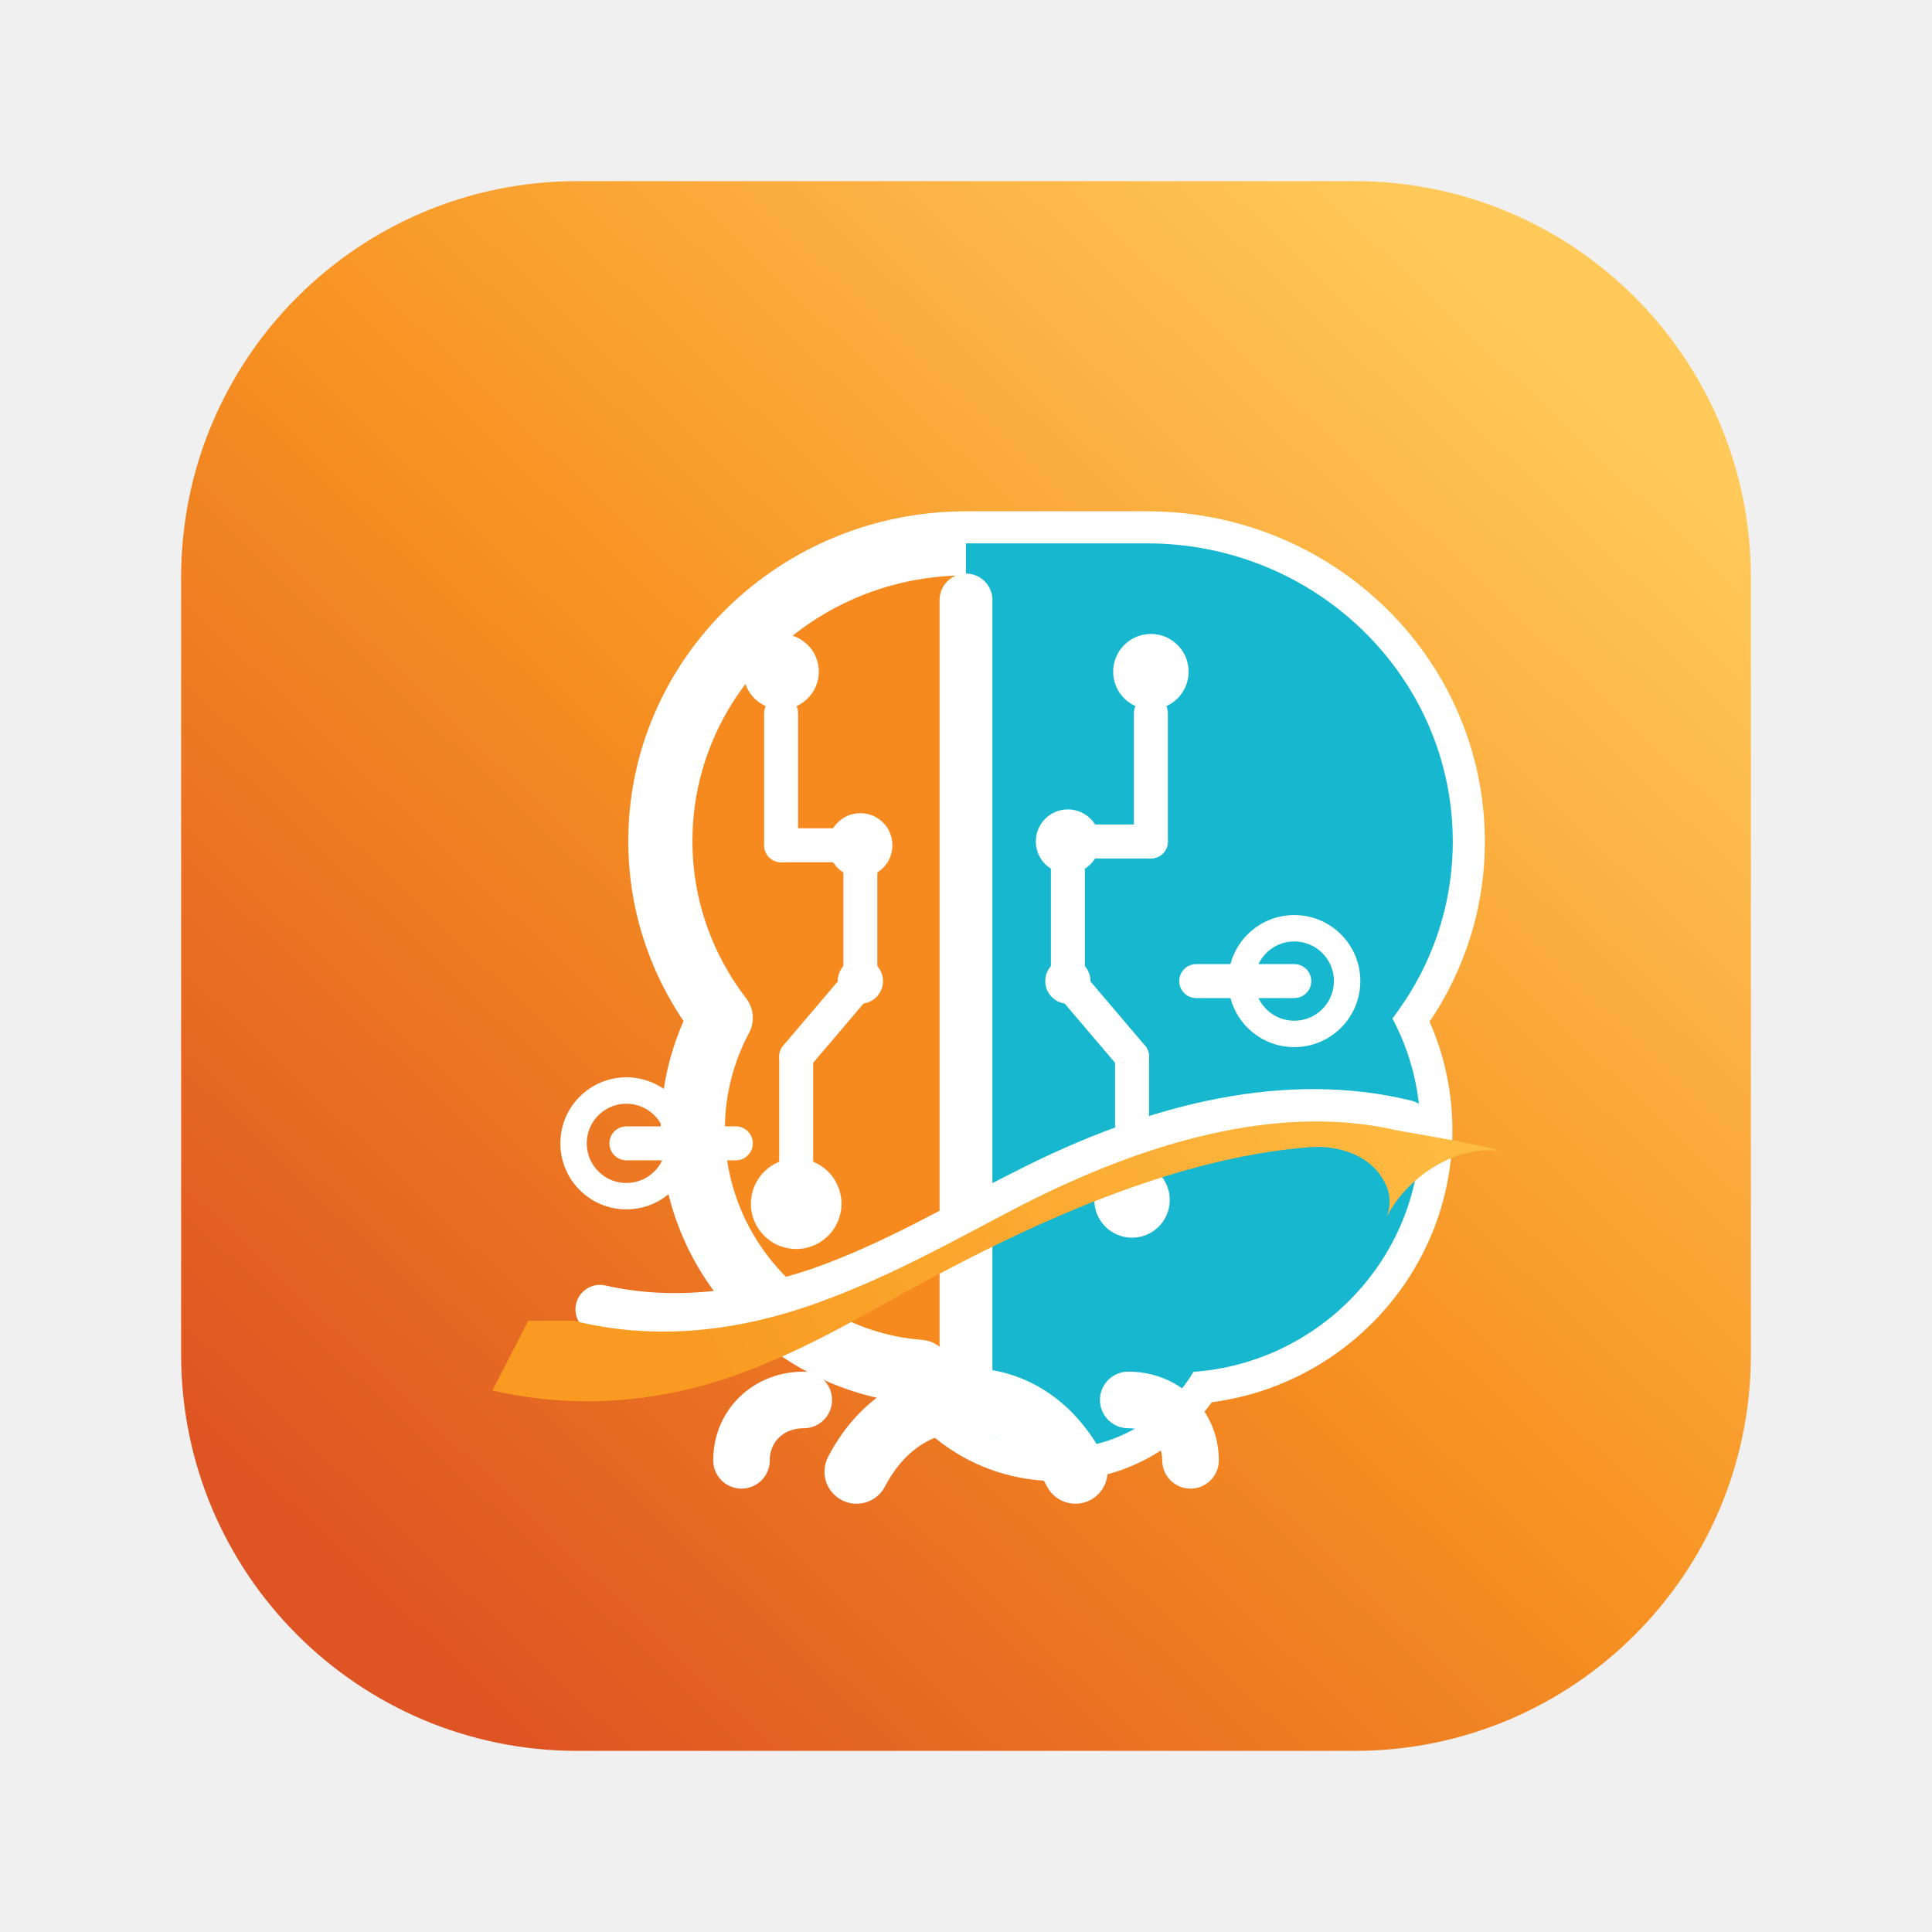
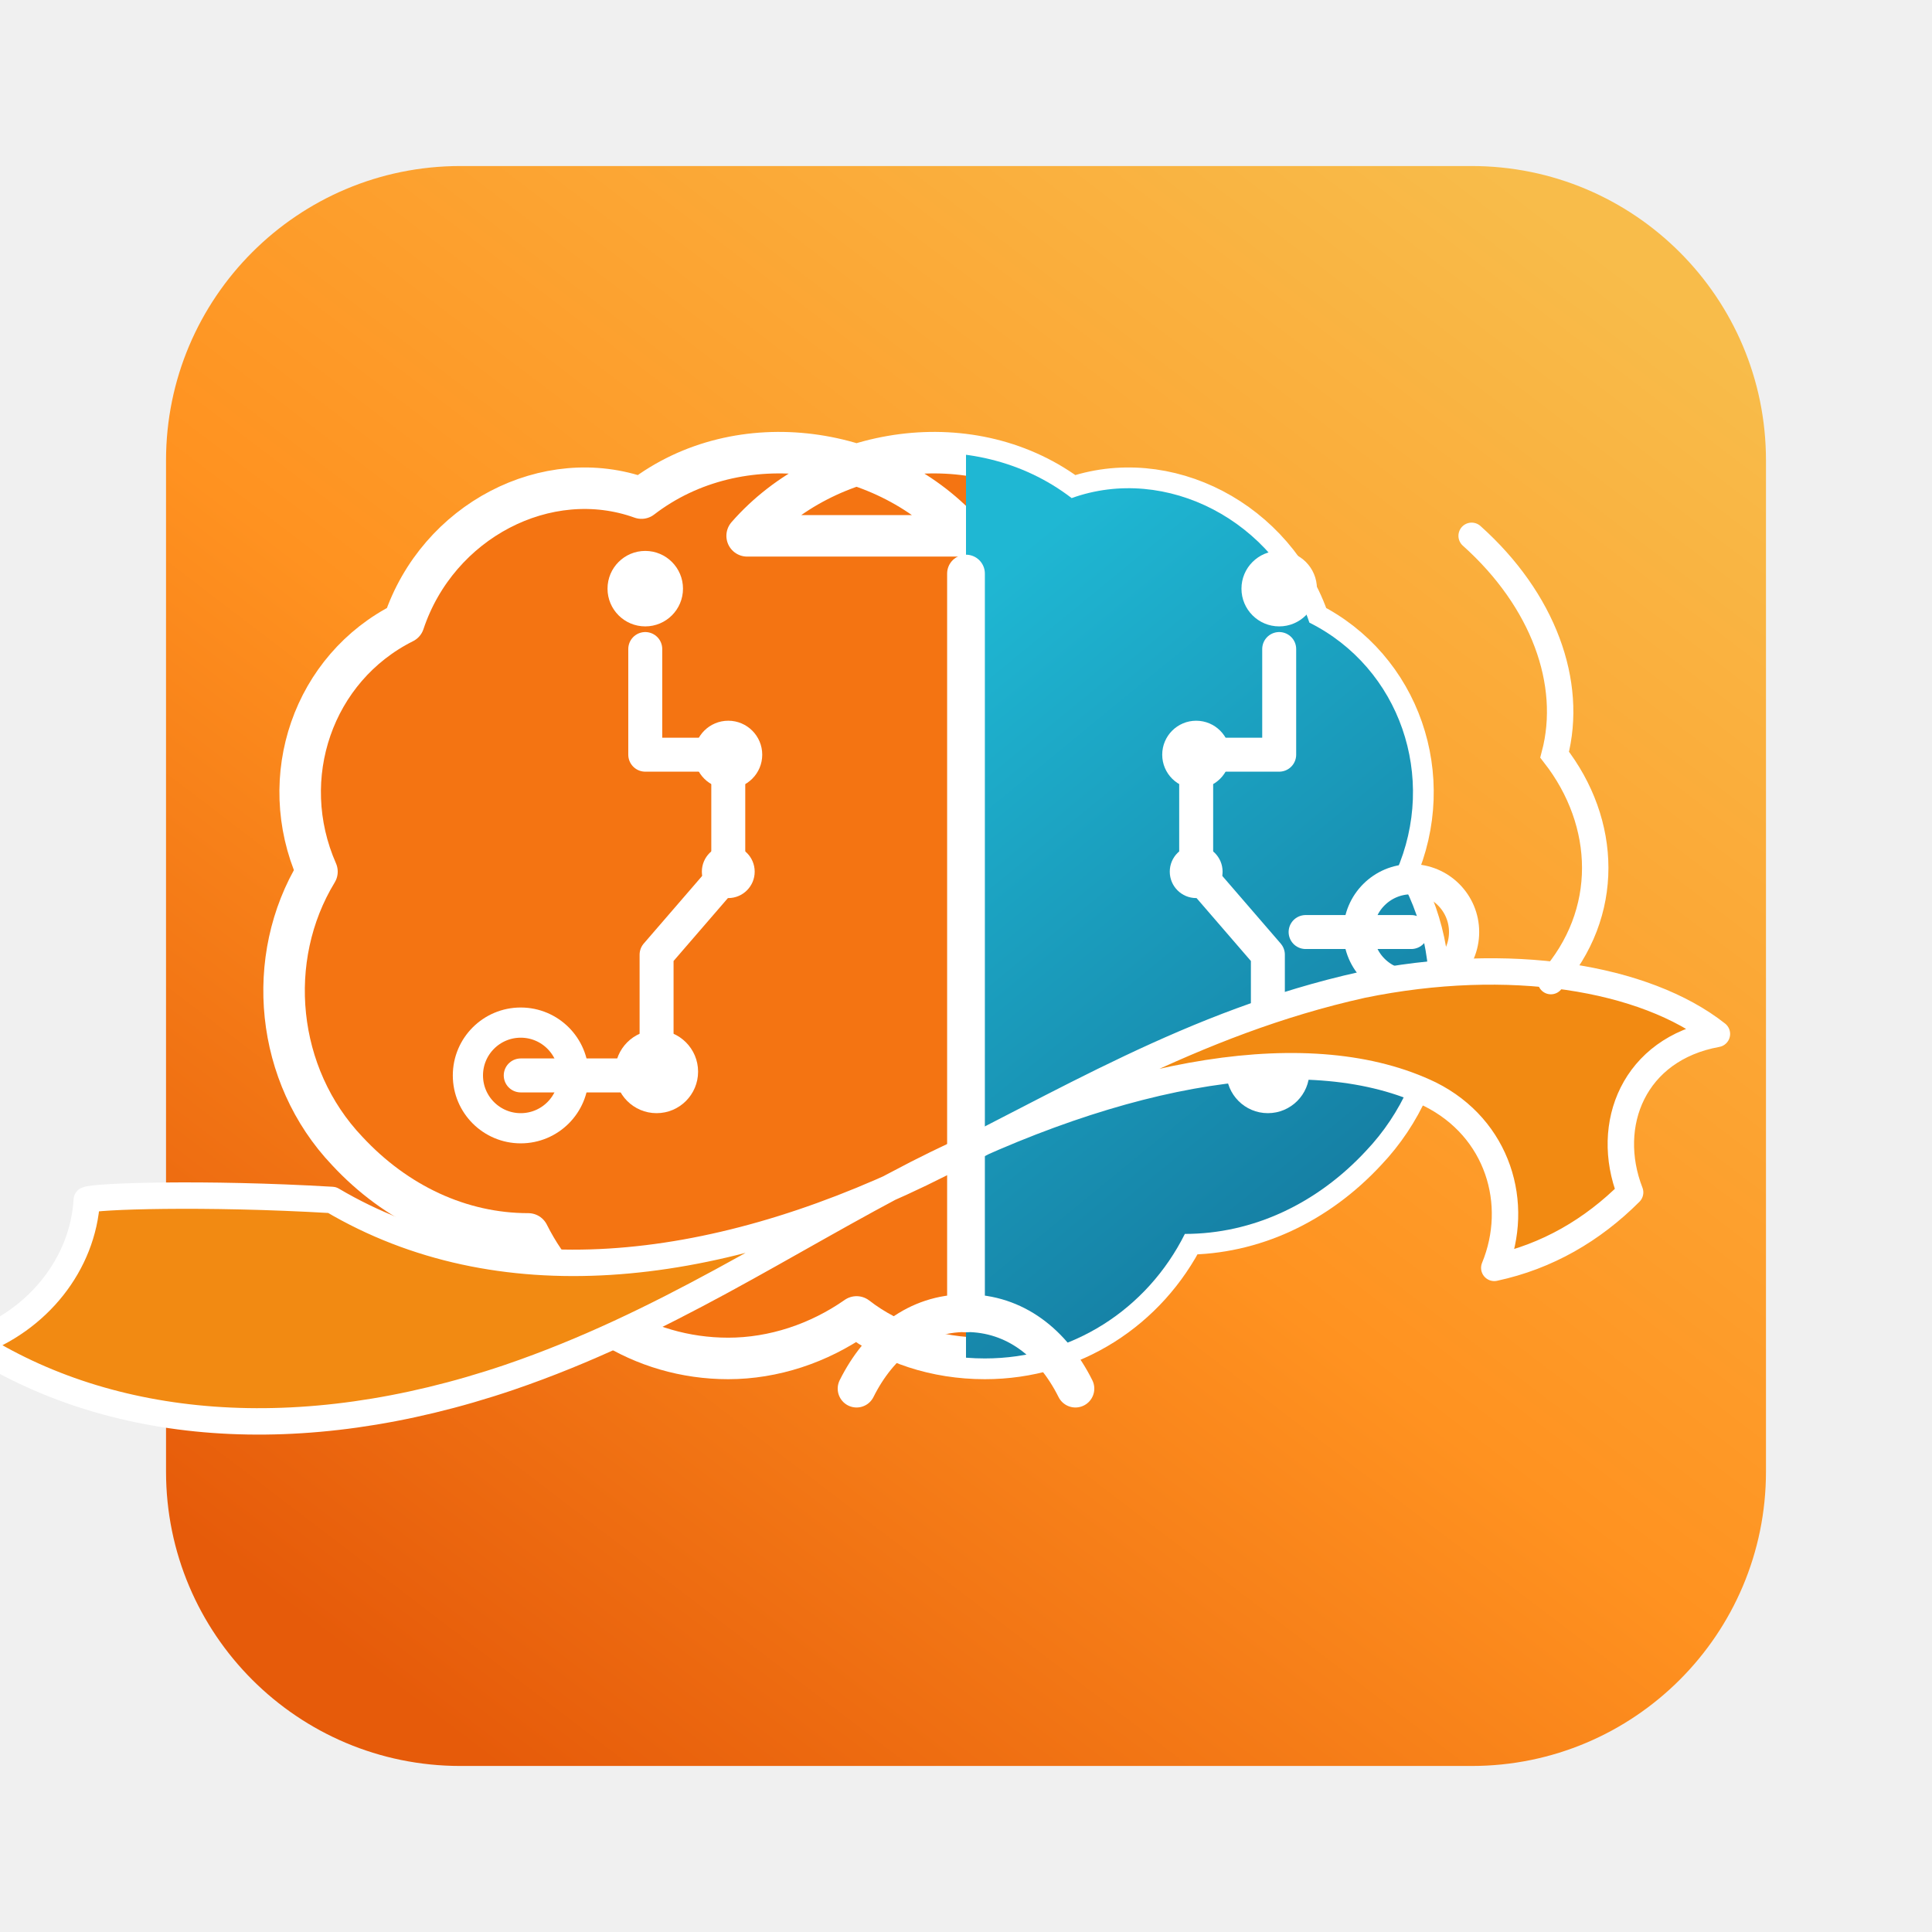
- <svg xmlns="http://www.w3.org/2000/svg" viewBox="0 0 1024 1024" fill="none">
+ <svg xmlns="http://www.w3.org/2000/svg" viewBox="0 0 512 512" fill="none">
  <defs>
-     <linearGradient id="bgGrad" x1="832" y1="176" x2="192" y2="848" gradientUnits="userSpaceOnUse">
-       <stop offset="0" stop-color="#FFCA5A" />
-       <stop offset="0.5" stop-color="#F79222" />
-       <stop offset="1" stop-color="#DE5422" />
+     <linearGradient id="bg" x1="414" y1="58" x2="112" y2="454" gradientUnits="userSpaceOnUse">
+       <stop offset="0" stop-color="#F8BC4A" />
+       <stop offset="0.55" stop-color="#FF9220" />
+       <stop offset="1" stop-color="#E65B0A" />
    </linearGradient>
-     <linearGradient id="swooshGrad" x1="360" y1="690" x2="740" y2="468" gradientUnits="userSpaceOnUse">
-       <stop offset="0" stop-color="#F99B21" />
-       <stop offset="1" stop-color="#FFBE45" />
+     <linearGradient id="rightHalf" x1="256" y1="157" x2="378" y2="306" gradientUnits="userSpaceOnUse">
+       <stop offset="0" stop-color="#1FB7D3" />
+       <stop offset="1" stop-color="#157DA2" />
    </linearGradient>
-     <clipPath id="brainClip">
-       <path d="M512 288c-89.2 0-162 70.6-162 157.8 0 35.1 11.9 67.5 32 93.7-9.5 17.8-14.8 38-14.8 59.2 0 67.8 53.4 123.3 120.2 128.4 15 24.7 41.7 40.9 72.6 40.9s57.6-16.2 72.6-40.9C699.4 722.3 752.8 666.8 752.8 599c0-21.2-5.3-41.4-14.8-59.2 20.1-26.2 32-58.6 32-93.7C770 358.6 697.2 288 608 288H512Z" />
-     </clipPath>
  </defs>
-   <rect x="96" y="96" width="832" height="832" rx="210" fill="url(#bgGrad)" />
-   <g>
-     <path d="M512 288c-89.2 0-162 70.6-162 157.8 0 35.1 11.9 67.5 32 93.7-9.5 17.8-14.8 38-14.8 59.2 0 67.8 53.4 123.3 120.2 128.4 15 24.7 41.7 40.9 72.6 40.9s57.6-16.2 72.6-40.9C699.4 722.3 752.8 666.8 752.8 599c0-21.2-5.3-41.4-14.8-59.2 20.1-26.2 32-58.6 32-93.7C770 358.6 697.2 288 608 288H512Z" fill="#F68A1F" stroke="#fff" stroke-width="34" stroke-linejoin="round" />
-     <g clip-path="url(#brainClip)">
-       <rect x="512" y="248" width="280" height="560" fill="#17B7D0" />
-     </g>
-     <path d="M512 318V742" stroke="#fff" stroke-width="28" stroke-linecap="round" />
-     <path d="M512 742c-26 0-46 15-58 38" stroke="#fff" stroke-width="34" stroke-linecap="round" />
-     <path d="M512 742c26 0 46 15 58 38" stroke="#fff" stroke-width="34" stroke-linecap="round" />
-     <path d="M426 742c-19 0-33 14-33 32" stroke="#fff" stroke-width="30" stroke-linecap="round" />
-     <path d="M598 742c19 0 33 14 33 32" stroke="#fff" stroke-width="30" stroke-linecap="round" />
+   <rect x="44" y="44" width="424" height="424" rx="78" fill="url(#bg)" />
+   <path d="M256 142c-21-24-60-30-86-10-25-9-54 6-63 33-24 12-34 41-23 66-14 23-11 54 8 74 13 14 30 22 48 22 10 20 30 33 53 33 12 0 24-4 34-11 9 7 21 11 34 11 23 0 43-13 53-33 18 0 35-8 48-22 19-20 22-51 8-74 11-25 1-54-23-66-9-27-38-42-63-33-26-20-65-14-86 10Z" fill="#F47412" stroke="#fff" stroke-width="11" stroke-linejoin="round" />
+   <clipPath id="brainClip">
+     <path d="M256 142c-21-24-60-30-86-10-25-9-54 6-63 33-24 12-34 41-23 66-14 23-11 54 8 74 13 14 30 22 48 22 10 20 30 33 53 33 12 0 24-4 34-11 9 7 21 11 34 11 23 0 43-13 53-33 18 0 35-8 48-22 19-20 22-51 8-74 11-25 1-54-23-66-9-27-38-42-63-33-26-20-65-14-86 10Z" />
+   </clipPath>
+   <g clip-path="url(#brainClip)">
+     <rect x="256" y="120" width="190" height="260" fill="url(#rightHalf)" />
  </g>
-   <g stroke="#fff" stroke-width="18" stroke-linecap="round" stroke-linejoin="round">
-     <line x1="414" y1="378" x2="414" y2="448" />
-     <line x1="414" y1="448" x2="456" y2="448" />
-     <line x1="456" y1="448" x2="456" y2="520" />
-     <line x1="456" y1="520" x2="422" y2="560" />
-     <line x1="422" y1="560" x2="422" y2="638" />
-     <line x1="390" y1="606" x2="332" y2="606" />
-     <line x1="610" y1="378" x2="610" y2="446" />
-     <line x1="610" y1="446" x2="566" y2="446" />
-     <line x1="566" y1="446" x2="566" y2="520" />
-     <line x1="566" y1="520" x2="600" y2="560" />
-     <line x1="600" y1="560" x2="600" y2="636" />
-     <line x1="634" y1="520" x2="686" y2="520" />
+   <path d="M256 152v196" stroke="#fff" stroke-width="10" stroke-linecap="round" />
+   <path d="M256 348c-13 0-23 8-29 20" stroke="#fff" stroke-width="10" stroke-linecap="round" />
+   <path d="M256 348c13 0 23 8 29 20" stroke="#fff" stroke-width="10" stroke-linecap="round" />
+   <g stroke="#fff" stroke-width="9" stroke-linecap="round" stroke-linejoin="round" fill="none">
+     <path d="M171 172v28h22v31l-19 22v31" />
+     <path d="M339 172v28h-22v31l19 22v31" />
+     <path d="M166 285h-28" />
+     <path d="M346 247h28" />
  </g>
  <g fill="#fff">
-     <circle cx="414" cy="356" r="20" />
-     <circle cx="456" cy="448" r="17" />
-     <circle cx="456" cy="520" r="12" />
-     <circle cx="422" cy="638" r="24" />
-     <circle cx="610" cy="356" r="20" />
-     <circle cx="566" cy="446" r="17" />
-     <circle cx="566" cy="520" r="12" />
-     <circle cx="600" cy="636" r="20" />
+     <circle cx="171" cy="156" r="10" />
+     <circle cx="193" cy="200" r="9" />
+     <circle cx="193" cy="231" r="7" />
+     <circle cx="174" cy="284" r="11" />
+     <circle cx="339" cy="156" r="10" />
+     <circle cx="317" cy="200" r="9" />
+     <circle cx="317" cy="231" r="7" />
+     <circle cx="336" cy="284" r="11" />
  </g>
-   <g stroke="#fff" stroke-width="14" fill="none">
-     <circle cx="332" cy="606" r="28" />
-     <circle cx="686" cy="520" r="28" />
+   <g stroke="#fff" stroke-width="8" fill="none">
+     <circle cx="138" cy="285" r="14" />
+     <circle cx="374" cy="247" r="14" />
  </g>
-   <g>
-     <path d="M318 694c35 8 74 5 116-9 40-14 73-34 109-52 72-37 141-52 202-37" stroke="#fff" stroke-width="26" stroke-linecap="round" stroke-linejoin="round" />
-     <path d="M304 700c40 10 83 7 128-9 42-15 76-35 111-53 73-37 140-52 197-39-1 0 48 8 55 11-25-3-50 15-60 35 2-5 2-11 0-16-7-17-26-22-40-21-55 4-119 26-193 65-35 18-67 39-107 54-45 17-90 20-134 10l19-37Z" fill="url(#swooshGrad)" />
-   </g>
+   <path d="M88 318c44 26 100 20 156-7 37-18 72-40 117-50 39-8 75-2 94 13-22 4-30 24-23 42-10 10-22 17-36 20 7-17 1-37-17-46-31-15-81-7-136 21-35 18-67 40-108 54-56 19-106 14-142-9 17-6 29-21 30-38 0 0 0 0 0 0 0 0 0 0 0 0 2-1 31-2 65 0Z" fill="#F28A12" stroke="#fff" stroke-width="7" stroke-linejoin="round" />
+   <path d="M390 142c19 17 27 39 22 58 14 18 15 42-1 60" stroke="#fff" stroke-width="7" stroke-linecap="round" />
</svg>
